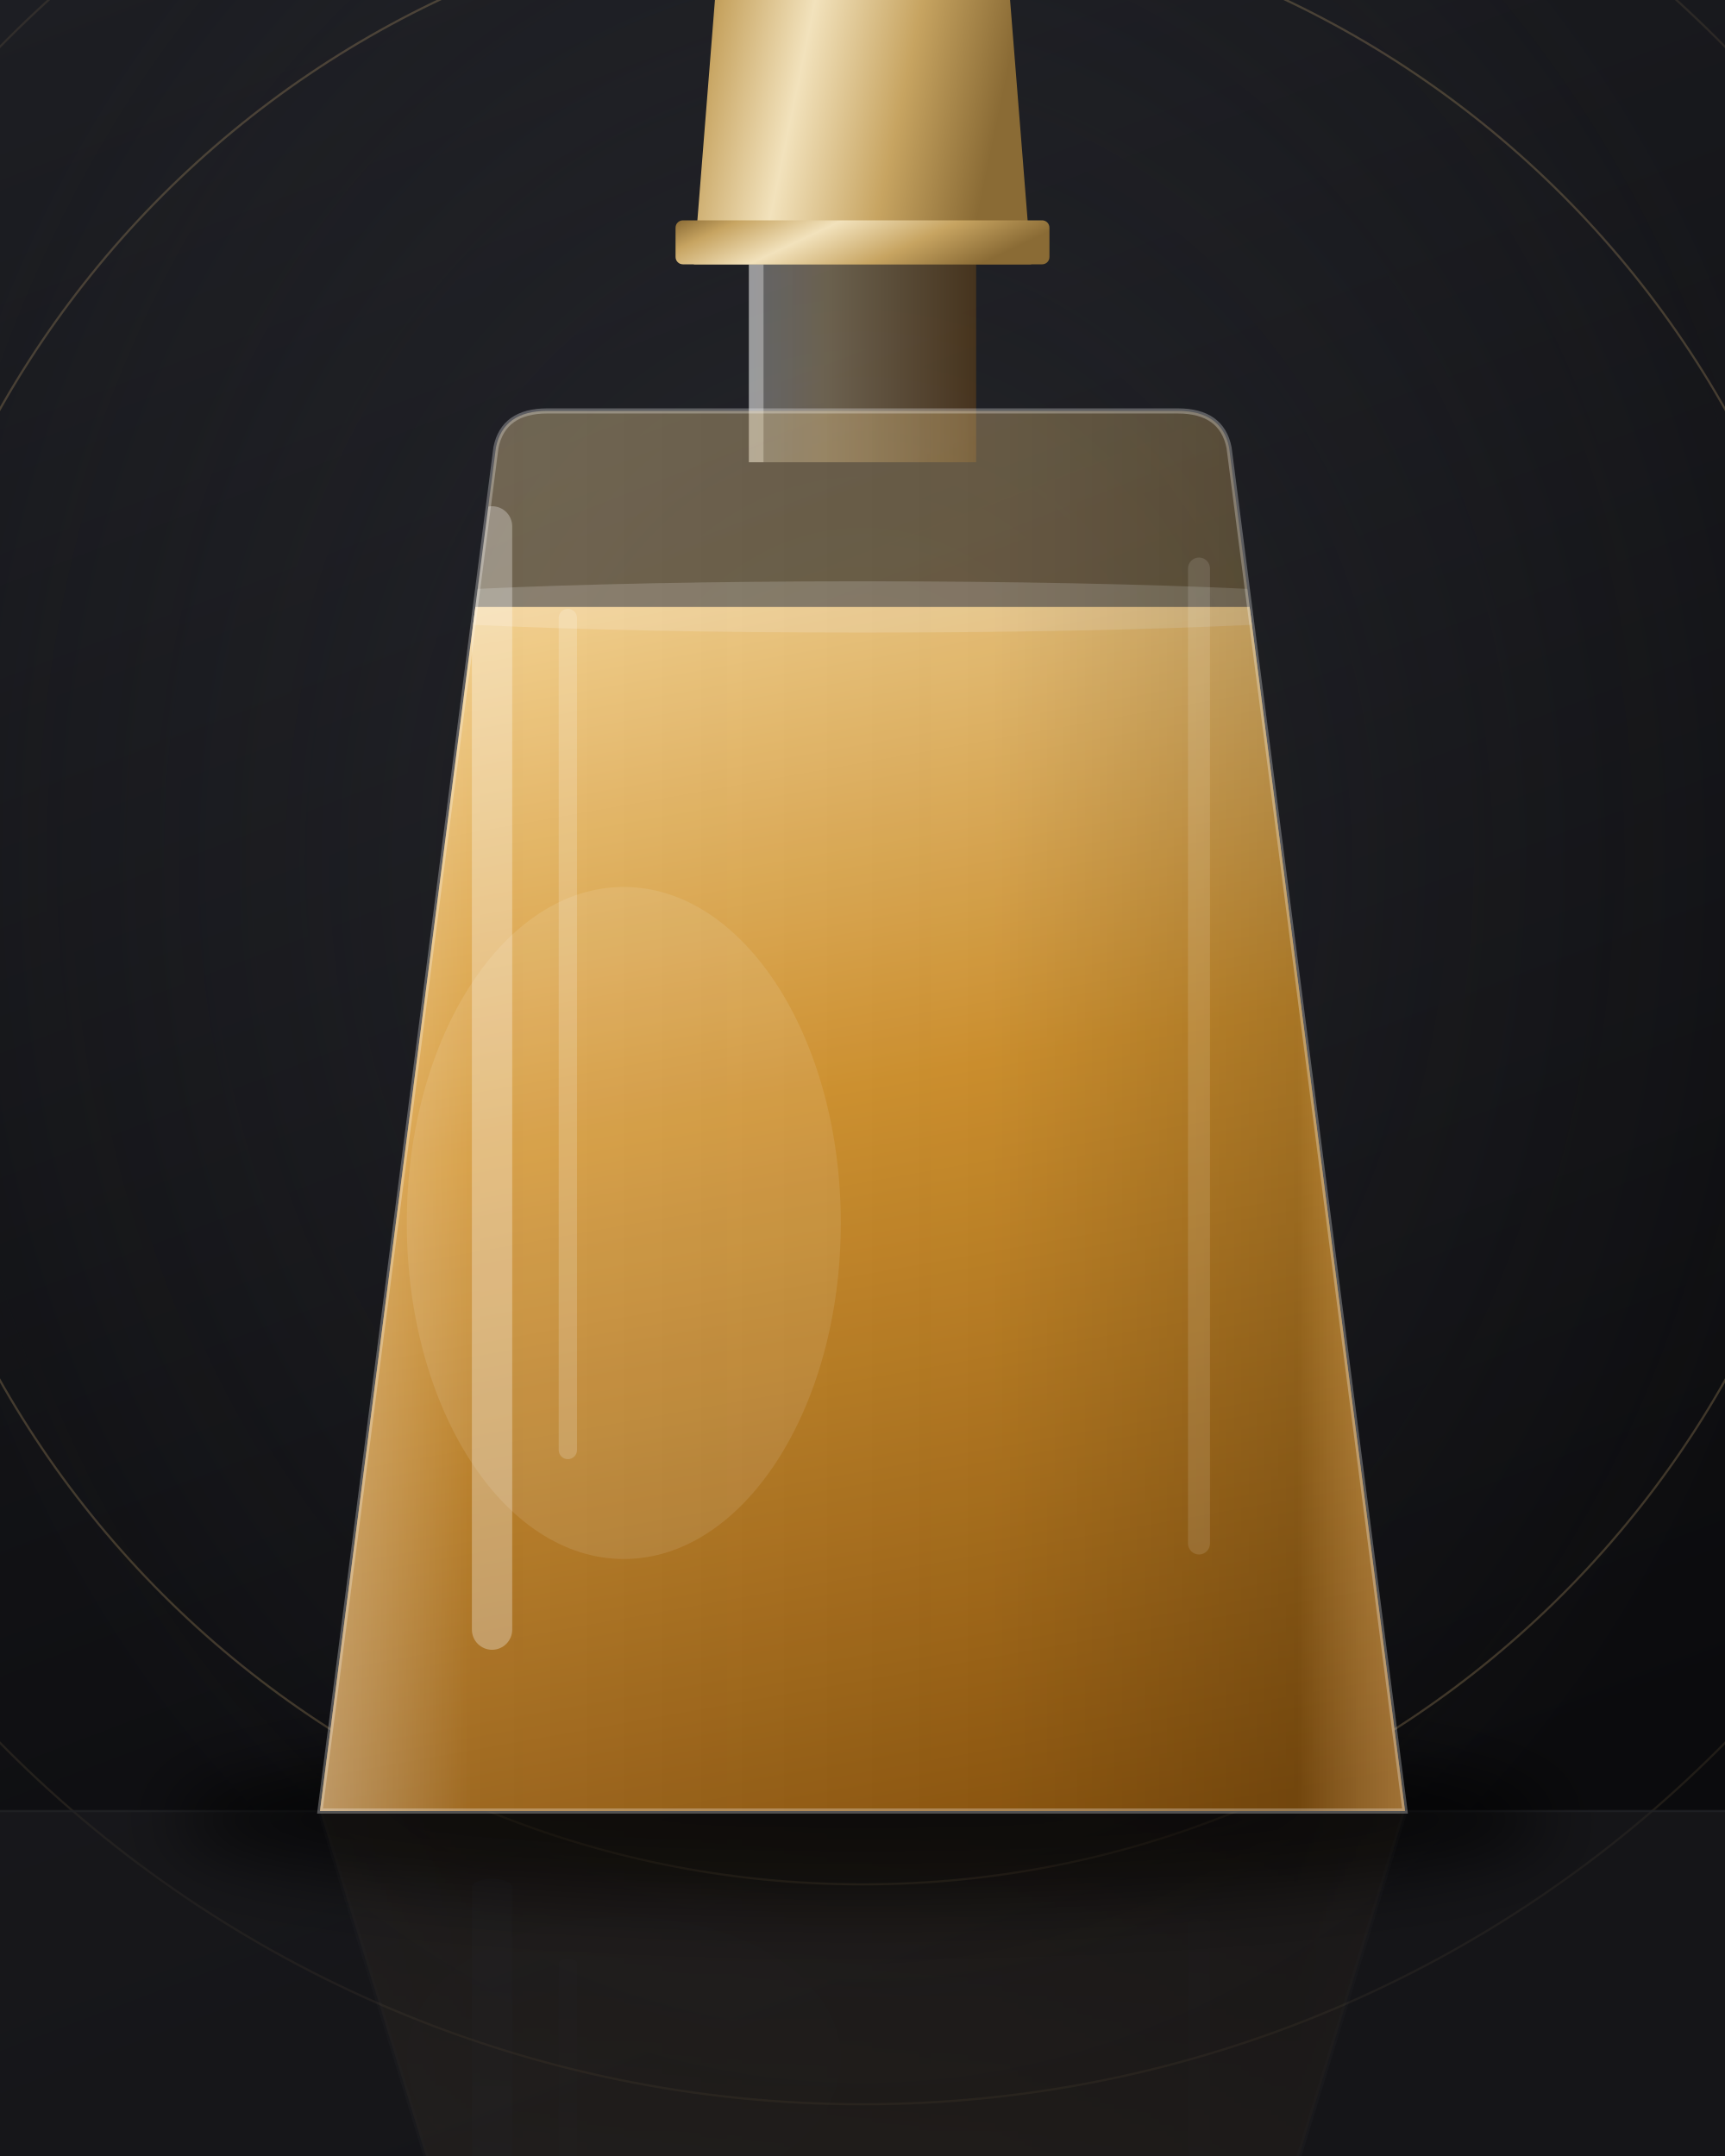
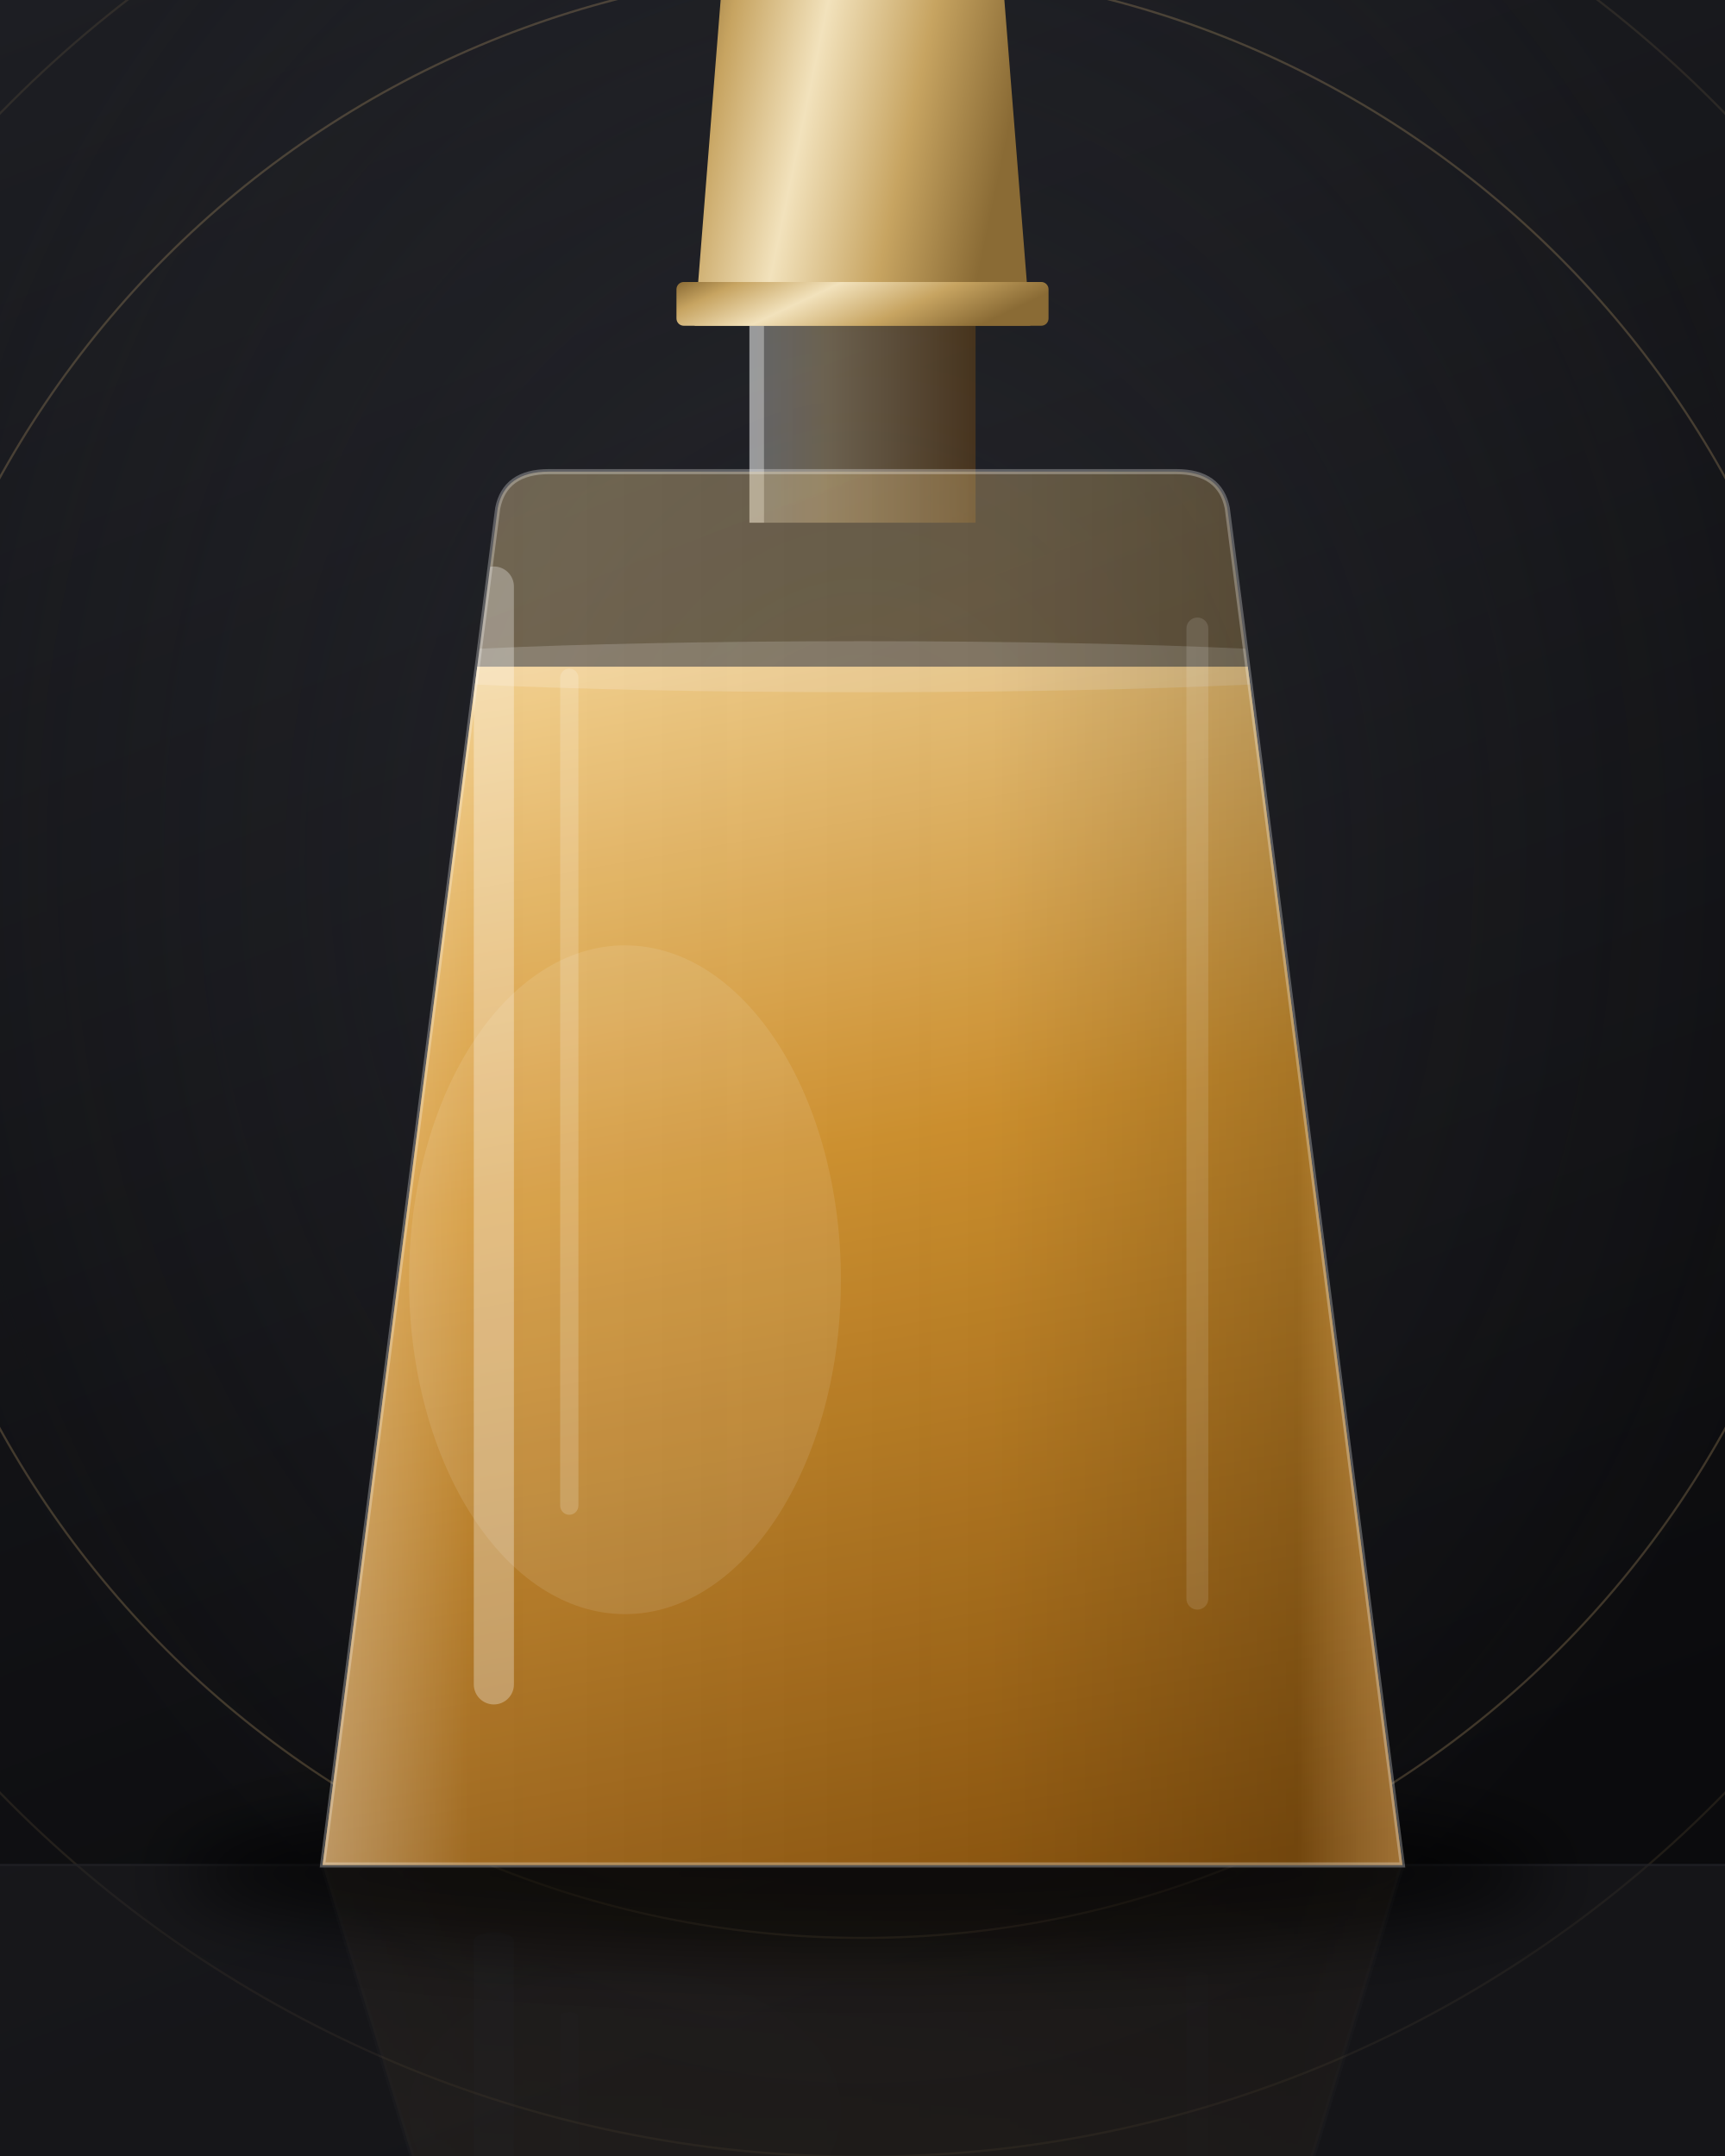
<svg xmlns="http://www.w3.org/2000/svg" viewBox="0 0 800 1000" width="800" height="1000" role="img">
  <defs>
    <linearGradient id="bg-rimal-dhahabiya2" x1="0" y1="0" x2="0.3" y2="1">
      <stop offset="0" stop-color="#1D1E23" />
      <stop offset="1" stop-color="#0B0B0D" />
    </linearGradient>
    <radialGradient id="glow-rimal-dhahabiya2" cx="0.5" cy="0.4" r="0.58">
      <stop offset="0" stop-color="#3D3E46" stop-opacity="0.8" />
      <stop offset="1" stop-color="#3D3E46" stop-opacity="0" />
    </radialGradient>
    <linearGradient id="liq-rimal-dhahabiya2" x1="0" y1="0" x2="0.25" y2="1">
      <stop offset="0" stop-color="#F7D89A" />
      <stop offset="0.45" stop-color="#D2932F" />
      <stop offset="1" stop-color="#8E5710" />
    </linearGradient>
    <linearGradient id="empty-rimal-dhahabiya2" x1="0" y1="0" x2="0.3" y2="1">
      <stop offset="0" stop-color="#F7D89A" stop-opacity="0.34" />
      <stop offset="1" stop-color="#D2932F" stop-opacity="0.42" />
    </linearGradient>
    <linearGradient id="glass-rimal-dhahabiya2" x1="0" y1="0" x2="1" y2="0">
      <stop offset="0" stop-color="#ffffff" stop-opacity="0.34" />
      <stop offset="0.14" stop-color="#ffffff" stop-opacity="0.05" />
      <stop offset="0.62" stop-color="#000000" stop-opacity="0.04" />
      <stop offset="0.9" stop-color="#000000" stop-opacity="0.2" />
      <stop offset="1" stop-color="#ffffff" stop-opacity="0.16" />
    </linearGradient>
    <linearGradient id="cap-rimal-dhahabiya2" x1="0" y1="0" x2="1" y2="0.25">
      <stop offset="0" stop-color="#8A6B35" />
      <stop offset="0.16" stop-color="#C7A461" />
      <stop offset="0.42" stop-color="#F2E2BC" />
      <stop offset="0.72" stop-color="#C7A461" />
      <stop offset="1" stop-color="#8A6B35" />
    </linearGradient>
    <linearGradient id="neck-rimal-dhahabiya2" x1="0" y1="0" x2="1" y2="0">
      <stop offset="0" stop-color="#ffffff" stop-opacity="0.3" />
      <stop offset="0.35" stop-color="#F7D89A" stop-opacity="0.35" />
      <stop offset="1" stop-color="#8E5710" stop-opacity="0.35" />
    </linearGradient>
    <linearGradient id="fade-rimal-dhahabiya2" x1="0" y1="0" x2="0" y2="1">
      <stop offset="0" stop-color="#ffffff" stop-opacity="0.55" />
      <stop offset="1" stop-color="#ffffff" stop-opacity="0" />
    </linearGradient>
    <mask id="reflect-rimal-dhahabiya2">
      <rect x="-1000" y="-1000" width="2000" height="2000" fill="url(#fade-rimal-dhahabiya2)" />
    </mask>
    <filter id="soft-rimal-dhahabiya2" x="-60%" y="-60%" width="220%" height="220%">
      <feGaussianBlur stdDeviation="16" />
    </filter>
  </defs>
  <rect width="800" height="1000" fill="url(#bg-rimal-dhahabiya2)" />
  <rect width="800" height="1000" fill="url(#glow-rimal-dhahabiya2)" opacity="0.45" />
-   <circle cx="400" cy="415" r="459" fill="none" stroke="#C2A16B" stroke-opacity="0.28" />
-   <circle cx="400" cy="415" r="561" fill="none" stroke="#C2A16B" stroke-opacity="0.12" />
-   <rect y="840" width="800" height="160" fill="#212226" opacity="0.45" />
-   <path d="M 0 840 L 800 840" stroke="#212226" stroke-opacity="0.8" />
-   <ellipse cx="400" cy="844" rx="319.6" ry="37.4" fill="#040405" opacity="0.65" filter="url(#soft-rimal-dhahabiya2)" />
-   <g mask="url(#reflect-rimal-dhahabiya2)" opacity="0.16" transform="translate(400 840) scale(1.7 -0.714)">
+   <circle cx="400" cy="442.068" r="456.767" fill="none" stroke="#C2A16B" stroke-opacity="0.28" />
+   <circle cx="400" cy="442.068" r="558.271" fill="none" stroke="#C2A16B" stroke-opacity="0.12" />
+   <rect y="865" width="800" height="135" fill="#212226" opacity="0.45" />
+   <path d="M 0 865 L 800 865" stroke="#212226" stroke-opacity="0.8" />
+   <ellipse cx="400" cy="869" rx="318.045" ry="37.218" fill="#040405" opacity="0.65" filter="url(#soft-rimal-dhahabiya2)" />
+   <g mask="url(#reflect-rimal-dhahabiya2)" opacity="0.16" transform="translate(400 865) scale(1.691729 -0.7105263)">
    <clipPath id="clip-rimal-dhahabiya2">
      <path d="M -148 0 L -100 -372 Q -98 -382 -86 -382 L 86 -382 Q 98 -382 100 -372 L 148 0 Z" />
    </clipPath>
    <rect x="-31" y="-422" width="62" height="54" fill="url(#neck-rimal-dhahabiya2)" />
    <rect x="-31" y="-422" width="4" height="54" fill="#ffffff" opacity="0.35" />
    <path d="M -46 -422 L 46 -422 L 37.72 -526 Q 37.72 -532 31.72 -532 L -31.72 -532 Q -37.72 -532 -37.72 -526 Z" fill="url(#cap-rimal-dhahabiya2)" />
    <rect x="-46" y="-522" width="92" height="3" fill="#ffffff" opacity="0.28" />
    <rect x="-51" y="-434" width="102" height="12" rx="2" fill="url(#cap-rimal-dhahabiya2)" />
    <path d="M -148 0 L -100 -372 Q -98 -382 -86 -382 L 86 -382 Q 98 -382 100 -372 L 148 0 Z" fill="url(#empty-rimal-dhahabiya2)" />
    <g clip-path="url(#clip-rimal-dhahabiya2)">
      <rect x="-260" y="-328.52" width="520" height="368.52" fill="url(#liq-rimal-dhahabiya2)" />
      <ellipse cx="0" cy="-328.52" rx="148" ry="7" fill="#ffffff" opacity="0.18" />
      <ellipse cx="-65.12" cy="-160.44" rx="59.2" ry="91.68" fill="#ffffff" opacity="0.1" />
    </g>
    <path d="M -148 0 L -100 -372 Q -98 -382 -86 -382 L 86 -382 Q 98 -382 100 -372 L 148 0 Z" fill="url(#glass-rimal-dhahabiya2)" />
    <path d="M -148 0 L -100 -372 Q -98 -382 -86 -382 L 86 -382 Q 98 -382 100 -372 L 148 0 Z" fill="none" stroke="#ffffff" stroke-opacity="0.28" stroke-width="1.4" />
    <g clip-path="url(#clip-rimal-dhahabiya2)">
      <rect x="-106.56" y="-356" width="11" height="312" rx="5.5" fill="#ffffff" opacity="0.3" />
      <rect x="-82.88" y="-328" width="5" height="232" rx="2.5" fill="#ffffff" opacity="0.18" />
      <rect x="88.8" y="-342" width="6" height="272" rx="3" fill="#ffffff" opacity="0.12" />
    </g>
  </g>
-   <g transform="translate(400 840) scale(1.7)">
+   <g transform="translate(400 865) scale(1.691729)">
    <clipPath id="clip-rimal-dhahabiya2">
      <path d="M -148 0 L -100 -372 Q -98 -382 -86 -382 L 86 -382 Q 98 -382 100 -372 L 148 0 Z" />
    </clipPath>
    <rect x="-31" y="-422" width="62" height="54" fill="url(#neck-rimal-dhahabiya2)" />
    <rect x="-31" y="-422" width="4" height="54" fill="#ffffff" opacity="0.35" />
    <path d="M -46 -422 L 46 -422 L 37.72 -526 Q 37.72 -532 31.72 -532 L -31.72 -532 Q -37.72 -532 -37.72 -526 Z" fill="url(#cap-rimal-dhahabiya2)" />
    <rect x="-46" y="-522" width="92" height="3" fill="#ffffff" opacity="0.28" />
    <rect x="-51" y="-434" width="102" height="12" rx="2" fill="url(#cap-rimal-dhahabiya2)" />
    <path d="M -148 0 L -100 -372 Q -98 -382 -86 -382 L 86 -382 Q 98 -382 100 -372 L 148 0 Z" fill="url(#empty-rimal-dhahabiya2)" />
    <g clip-path="url(#clip-rimal-dhahabiya2)">
      <rect x="-260" y="-328.52" width="520" height="368.52" fill="url(#liq-rimal-dhahabiya2)" />
      <ellipse cx="0" cy="-328.52" rx="148" ry="7" fill="#ffffff" opacity="0.18" />
      <ellipse cx="-65.12" cy="-160.44" rx="59.2" ry="91.68" fill="#ffffff" opacity="0.1" />
    </g>
    <path d="M -148 0 L -100 -372 Q -98 -382 -86 -382 L 86 -382 Q 98 -382 100 -372 L 148 0 Z" fill="url(#glass-rimal-dhahabiya2)" />
    <path d="M -148 0 L -100 -372 Q -98 -382 -86 -382 L 86 -382 Q 98 -382 100 -372 L 148 0 Z" fill="none" stroke="#ffffff" stroke-opacity="0.28" stroke-width="1.4" />
    <g clip-path="url(#clip-rimal-dhahabiya2)">
      <rect x="-106.56" y="-356" width="11" height="312" rx="5.5" fill="#ffffff" opacity="0.3" />
      <rect x="-82.88" y="-328" width="5" height="232" rx="2.5" fill="#ffffff" opacity="0.18" />
      <rect x="88.8" y="-342" width="6" height="272" rx="3" fill="#ffffff" opacity="0.12" />
    </g>
  </g>
</svg>
